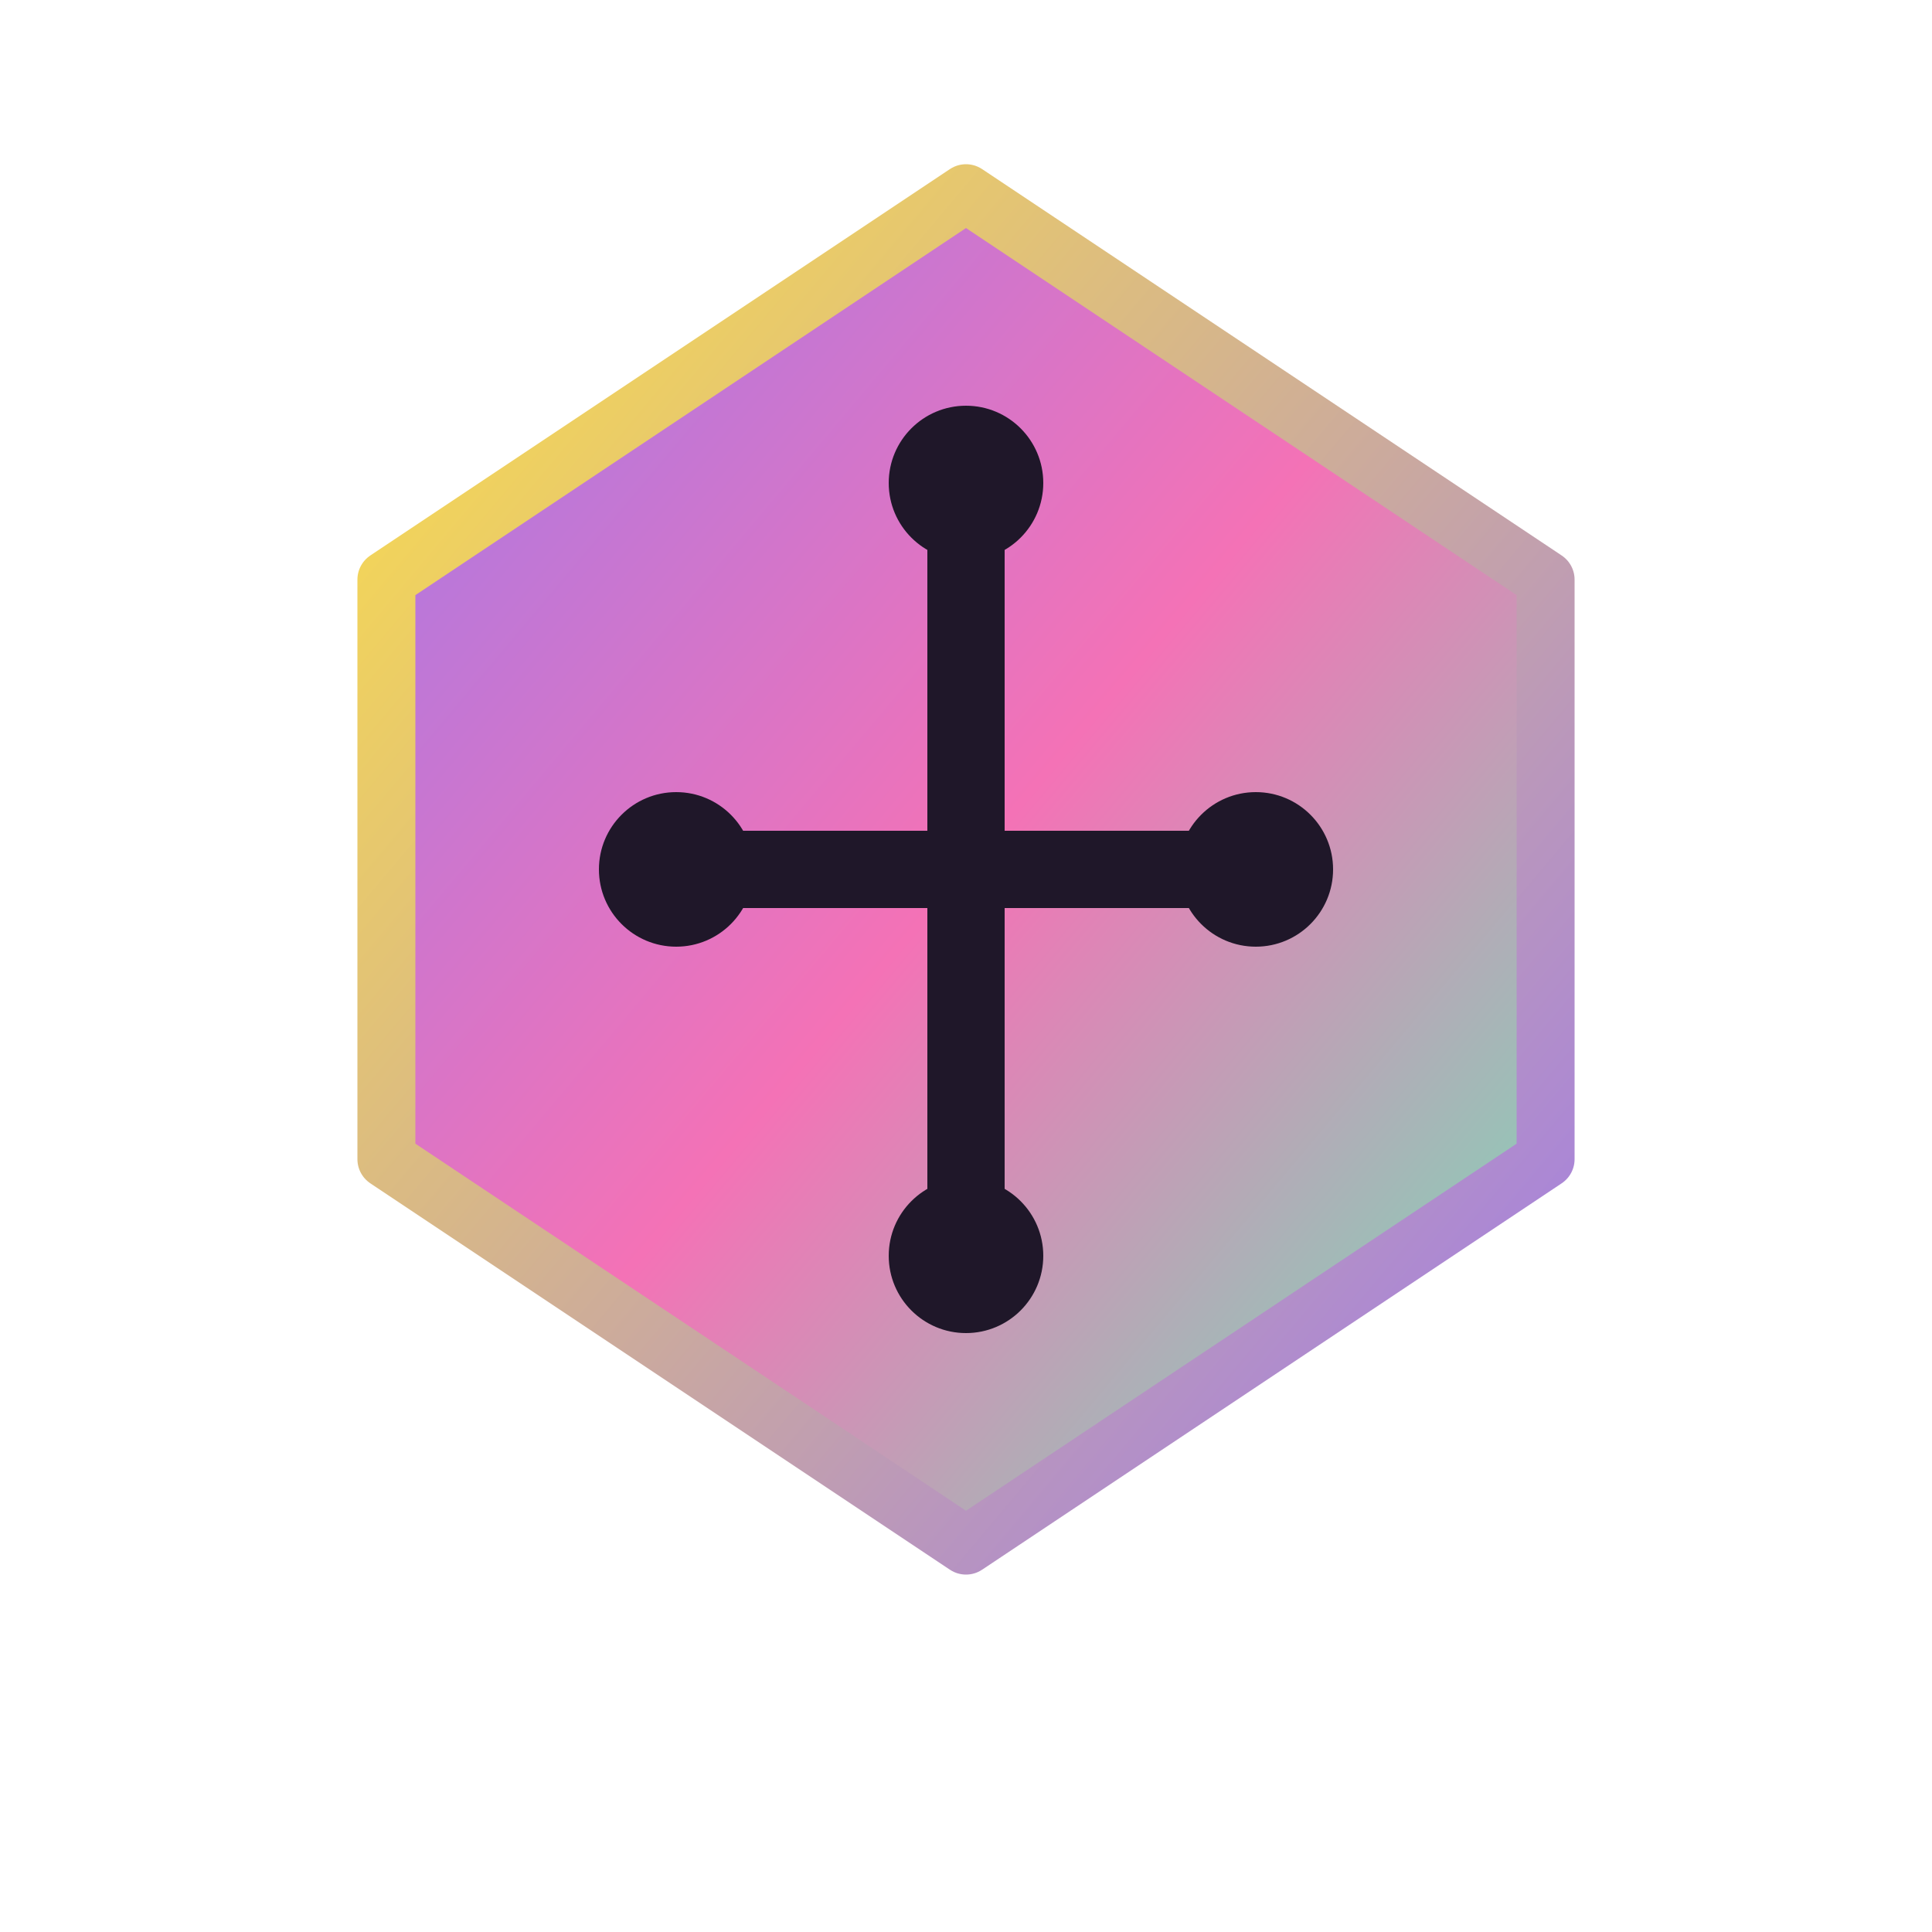
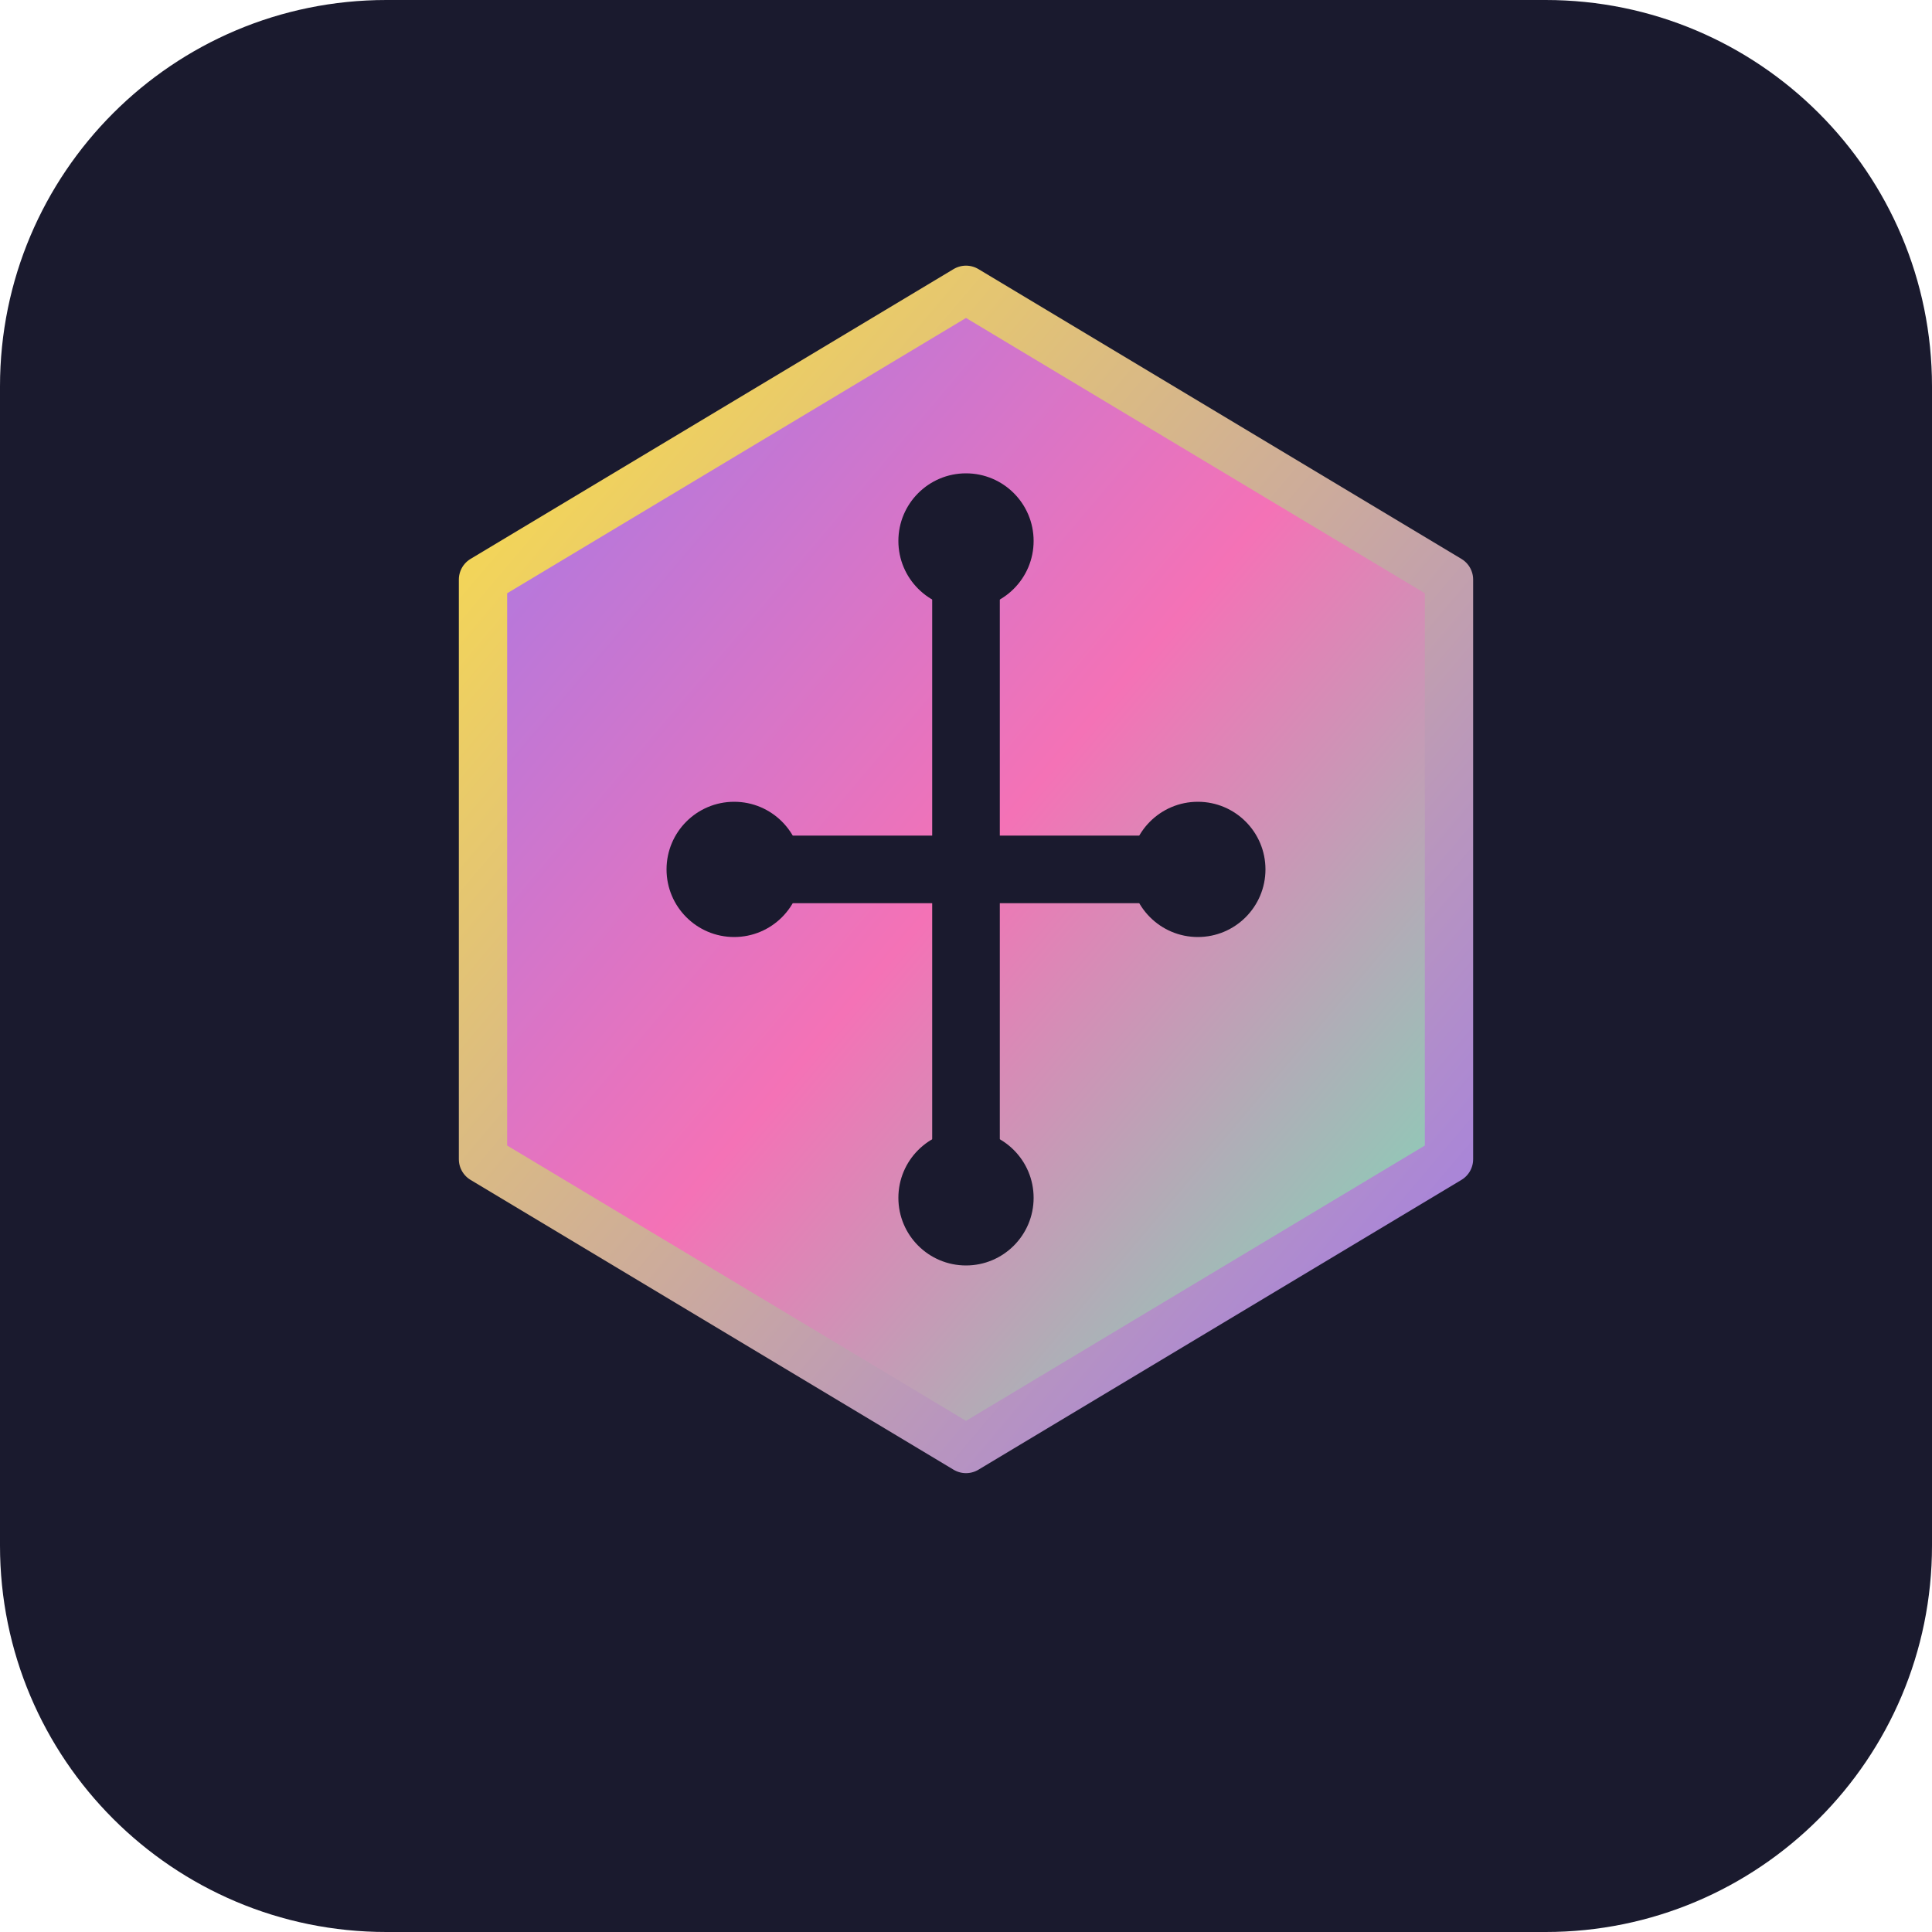
<svg xmlns="http://www.w3.org/2000/svg" viewBox="0 0 100 100" fill="none">
-   <path d="M50 10 L80 30 L80 60 L50 80 L20 60 L20 30 Z" fill="url(#iconGradient)" stroke="url(#strokeGradient)" stroke-width="3" stroke-linecap="round" stroke-linejoin="round" />
-   <path d="M50 25 L50 45 M35 45 L50 45 L65 45 M50 45 L50 65" stroke="#1f1729" stroke-width="4" stroke-linecap="round" stroke-linejoin="round" />
-   <circle cx="50" cy="25" r="4" fill="#1f1729" />
-   <circle cx="35" cy="45" r="4" fill="#1f1729" />
-   <circle cx="65" cy="45" r="4" fill="#1f1729" />
-   <circle cx="50" cy="65" r="4" fill="#1f1729" />
+   <rect width="100" height="100" fill="#1a1a2e" rx="20" />
+   <path d="M50 15 L75 30 L75 60 L50 75 L25 60 L25 30 Z" fill="url(#iconGradient)" stroke="url(#strokeGradient)" stroke-width="2.5" stroke-linecap="round" stroke-linejoin="round" />
+   <path d="M50 28 L50 45 M38 45 L50 45 L62 45 M50 45 L50 62" stroke="#1a1a2e" stroke-width="3.5" stroke-linecap="round" stroke-linejoin="round" />
+   <circle cx="50" cy="28" r="3.5" fill="#1a1a2e" />
+   <circle cx="38" cy="45" r="3.5" fill="#1a1a2e" />
+   <circle cx="62" cy="45" r="3.5" fill="#1a1a2e" />
+   <circle cx="50" cy="62" r="3.5" fill="#1a1a2e" />
  <defs>
    <linearGradient id="iconGradient" x1="0%" y1="0%" x2="100%" y2="100%">
      <stop offset="0%" stop-color="#9f7aea" />
      <stop offset="50%" stop-color="#f472b6" />
      <stop offset="100%" stop-color="#6ee7b7" />
    </linearGradient>
    <linearGradient id="strokeGradient" x1="0%" y1="0%" x2="100%" y2="100%">
      <stop offset="0%" stop-color="#fde047" />
      <stop offset="100%" stop-color="#9f7aea" />
    </linearGradient>
  </defs>
</svg>
